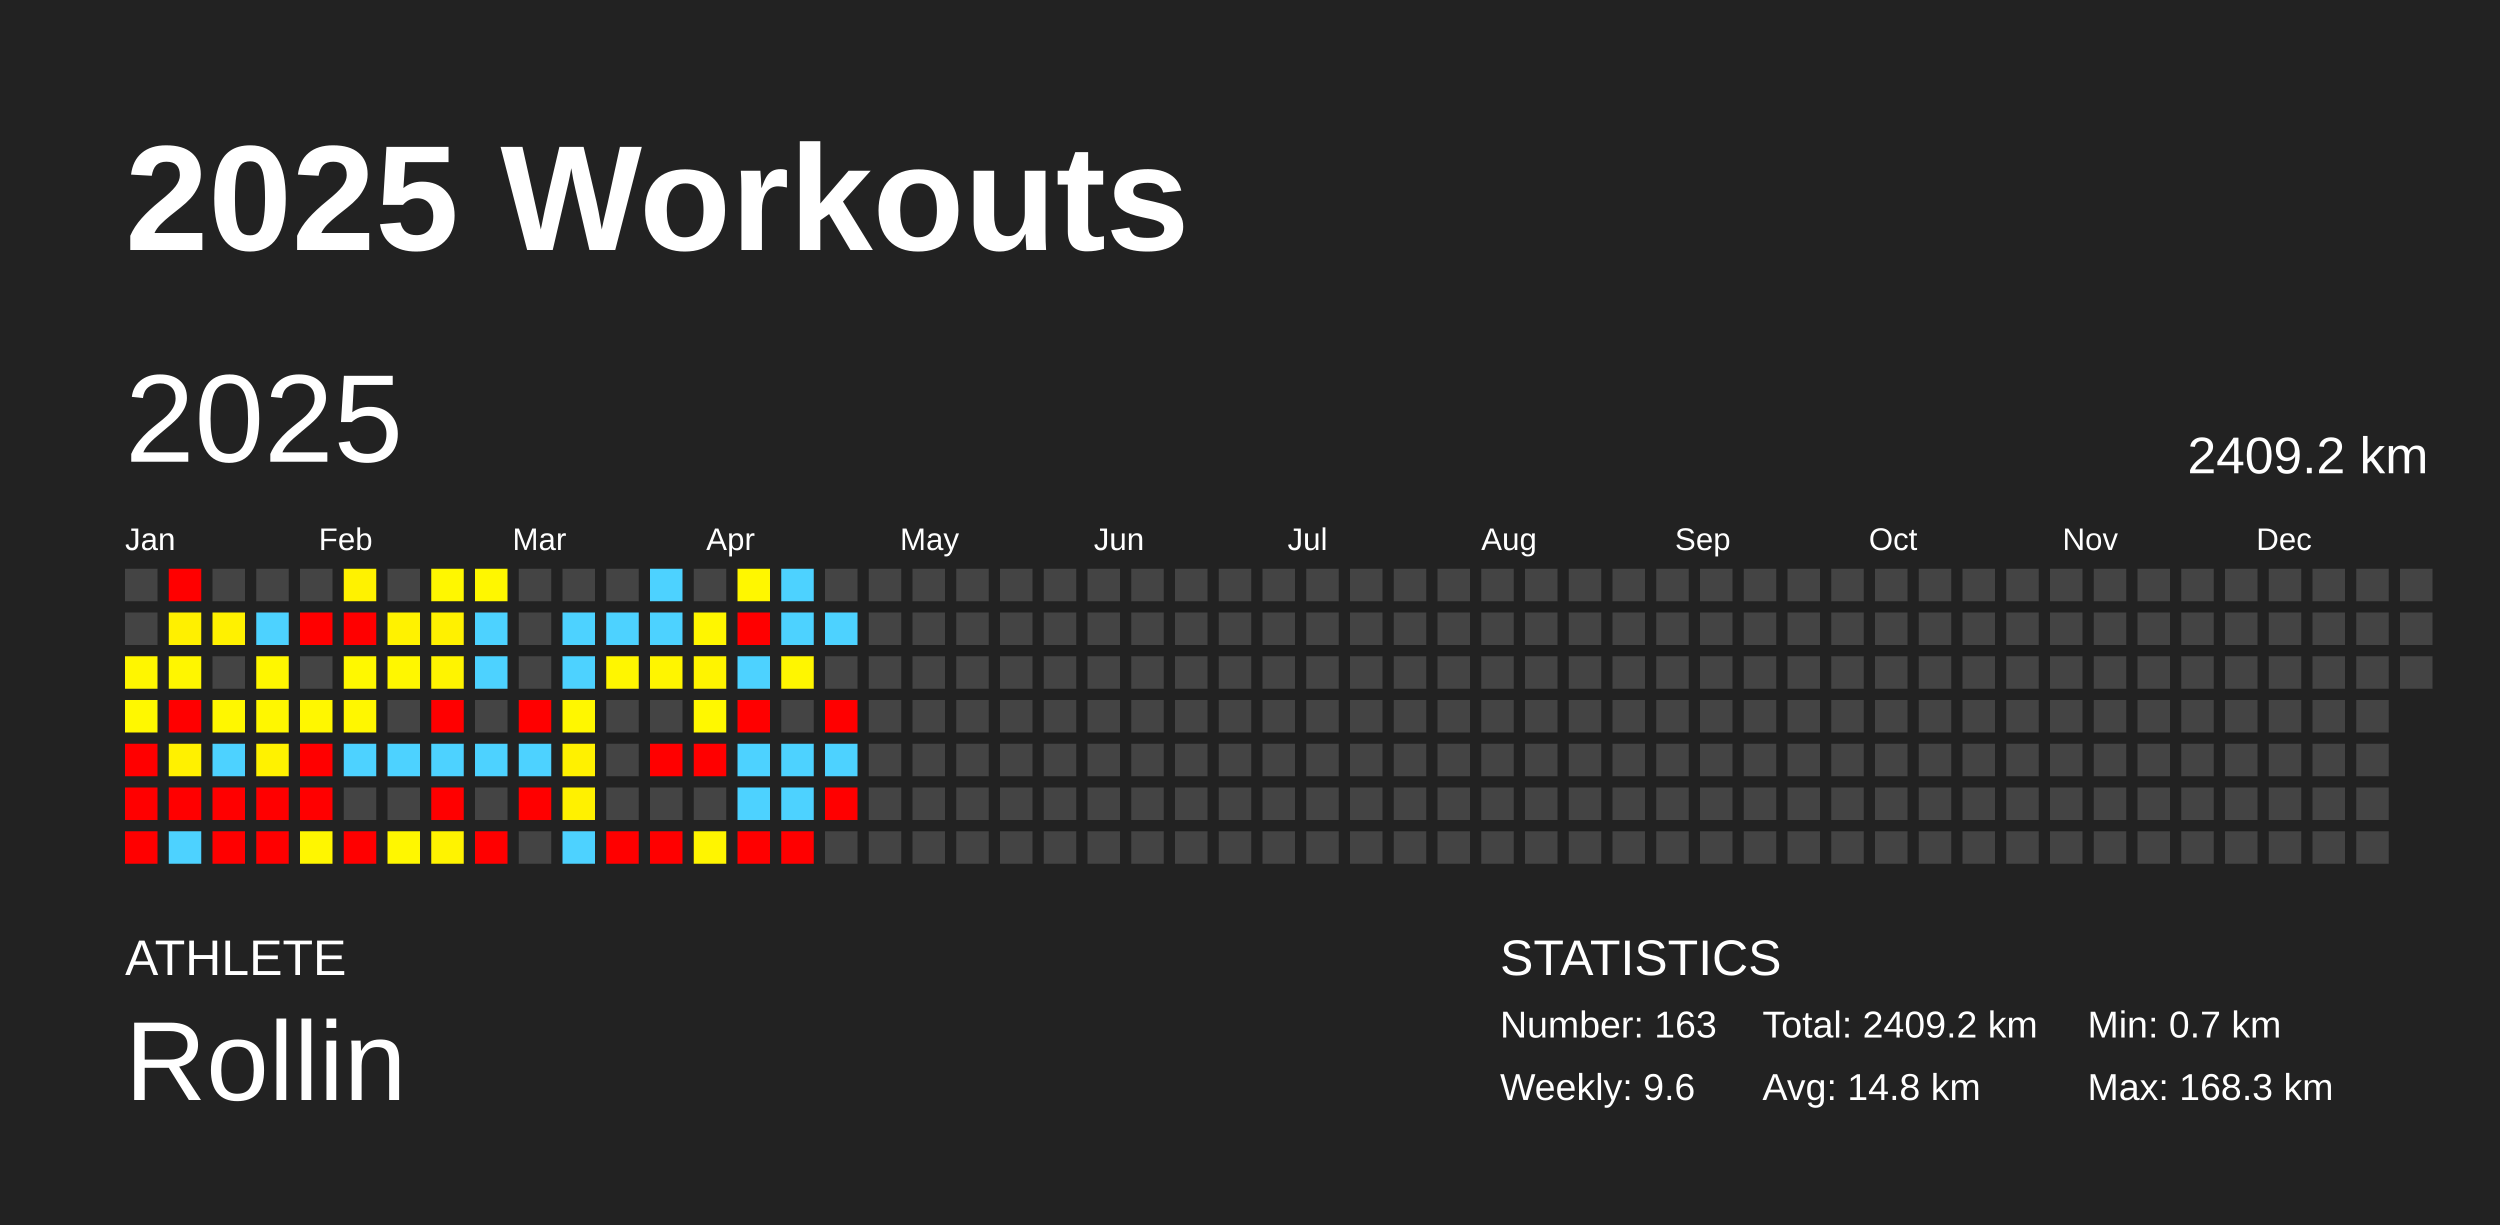
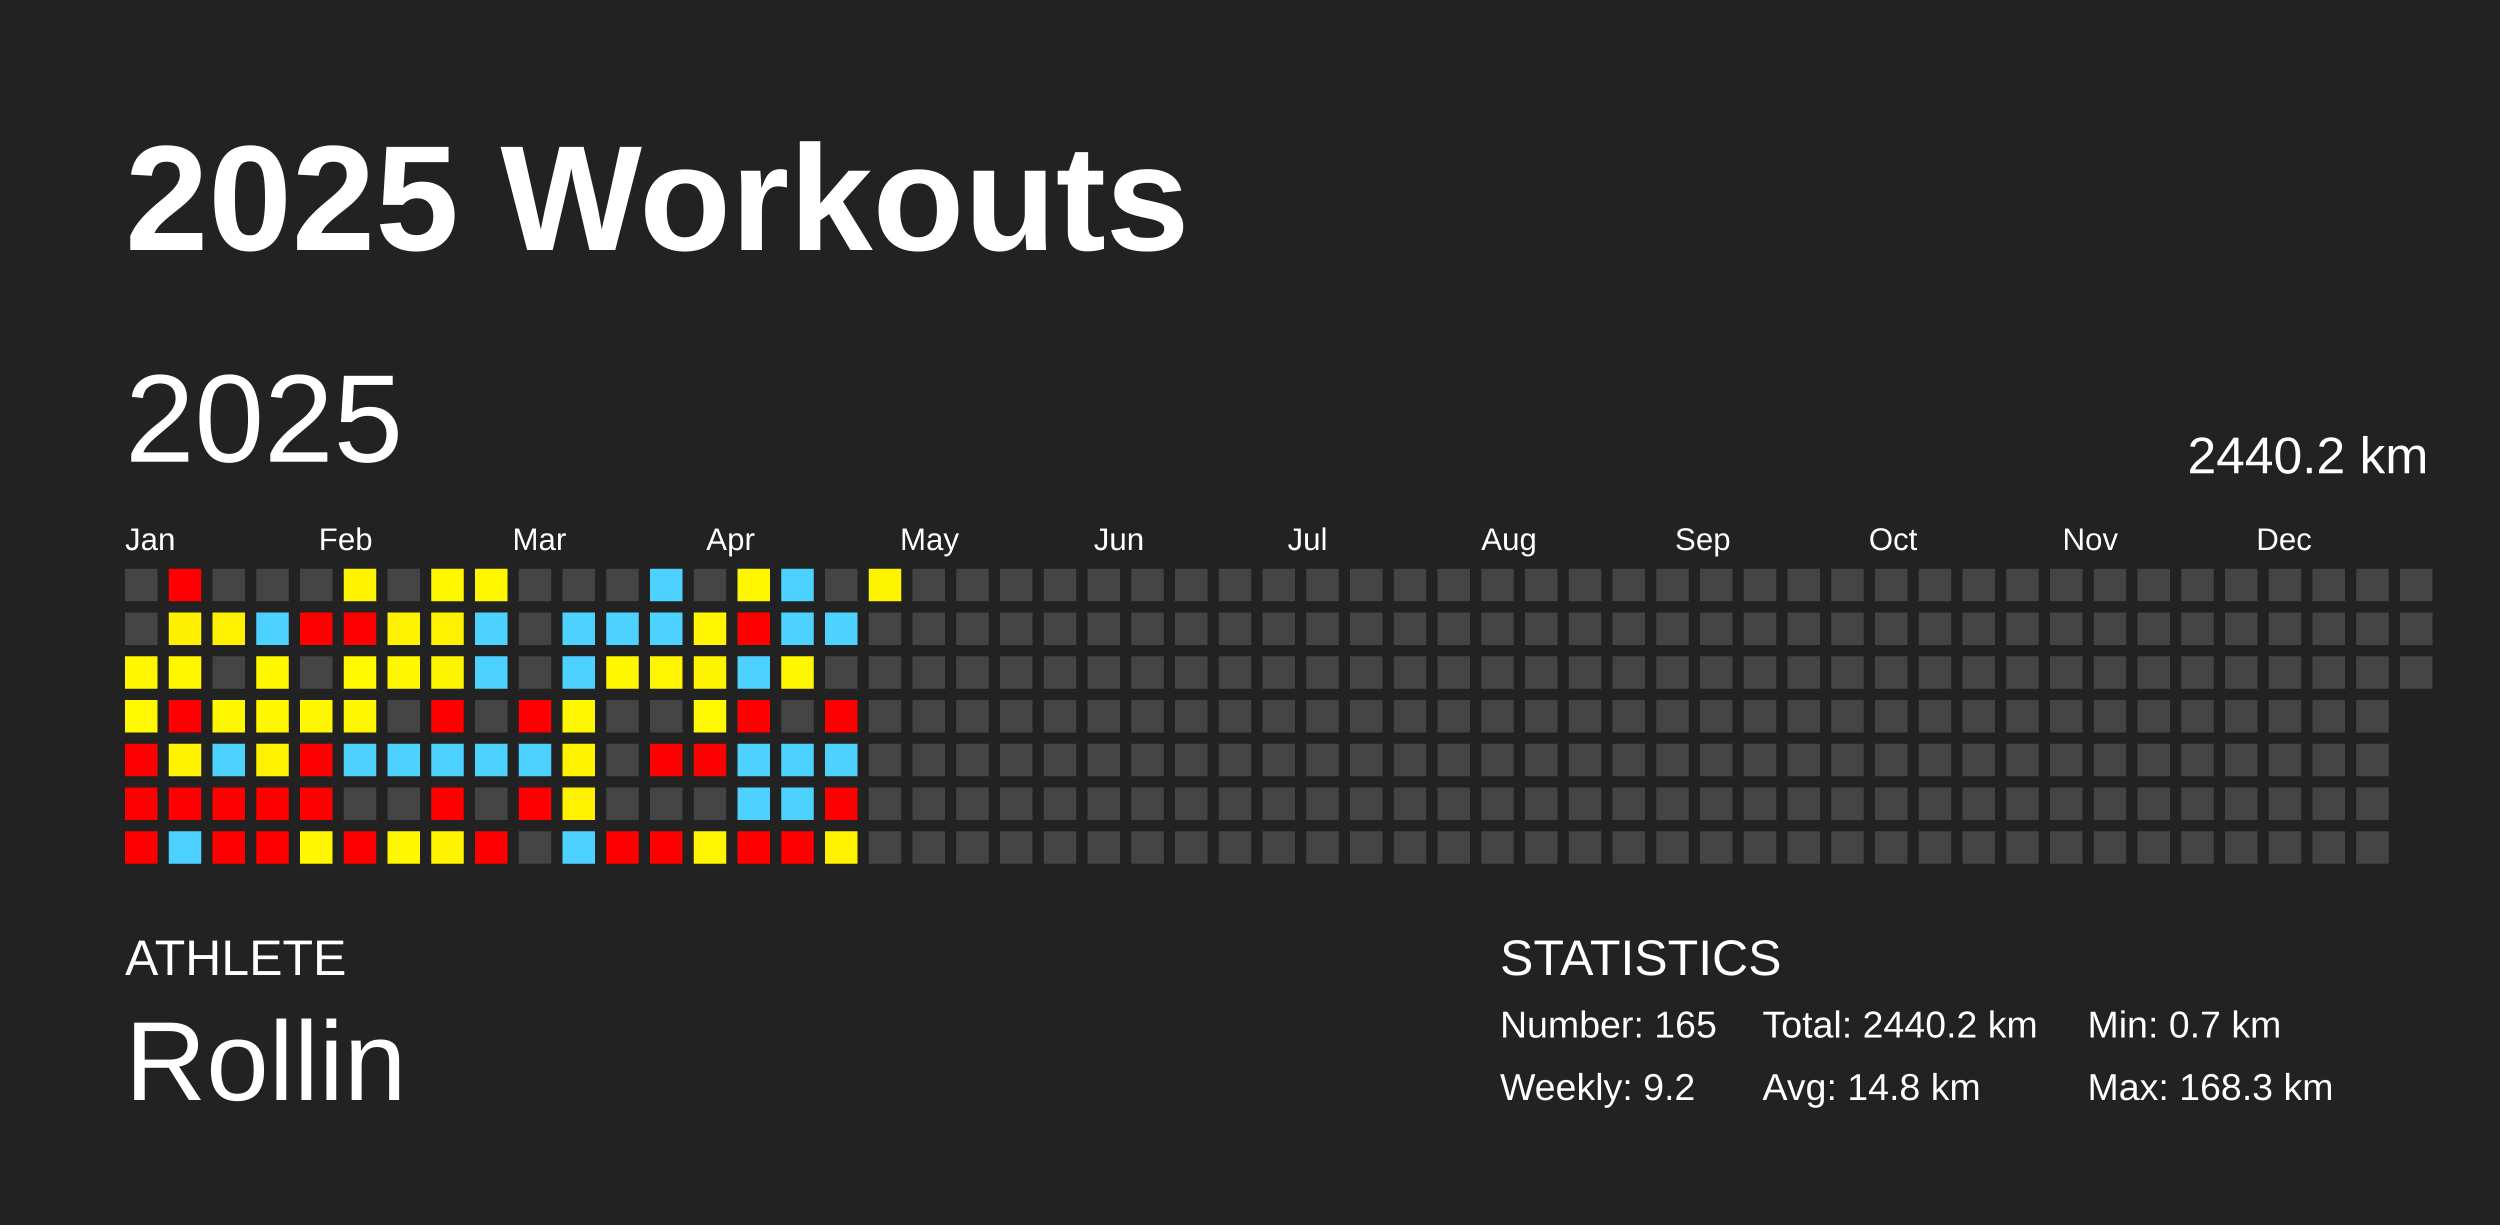
<svg xmlns="http://www.w3.org/2000/svg" baseProfile="full" height="98mm" version="1.1" viewBox="0,0,200,98" width="200mm">
  <defs />
  <rect fill="#222222" height="98" width="200" x="0" y="0" />
  <text fill="#FFFFFF" style="font-size:12px; font-family:Arial; font-weight:bold;" x="10" y="20">2025 Workouts</text>
  <text fill="#FFFFFF" style="font-size:4px; font-family:Arial" x="10" y="78">ATHLETE</text>
  <text fill="#FFFFFF" style="font-size:9px; font-family:Arial" x="10" y="88">Rollin</text>
  <text fill="#FFFFFF" style="font-size:4px; font-family:Arial" x="120" y="78">STATISTICS</text>
-   <text fill="#FFFFFF" style="font-size:3px; font-family:Arial" x="120" y="83">Number: 163</text>
-   <text fill="#FFFFFF" style="font-size:3px; font-family:Arial" x="120" y="88">Weekly: 9.6</text>
-   <text fill="#FFFFFF" style="font-size:3px; font-family:Arial" x="141" y="83">Total: 2409.2 km</text>
+   <text fill="#FFFFFF" style="font-size:3px; font-family:Arial" x="120" y="83">Number: 165</text>
+   <text fill="#FFFFFF" style="font-size:3px; font-family:Arial" x="120" y="88">Weekly: 9.2</text>
+   <text fill="#FFFFFF" style="font-size:3px; font-family:Arial" x="141" y="83">Total: 2440.2 km</text>
  <text fill="#FFFFFF" style="font-size:3px; font-family:Arial" x="141" y="88">Avg: 14.8 km</text>
  <text fill="#FFFFFF" style="font-size:3px; font-family:Arial" x="167" y="83">Min: 0.7 km</text>
  <text fill="#FFFFFF" style="font-size:3px; font-family:Arial" x="167" y="88">Max: 168.3 km</text>
  <text dominant-baseline="hanging" fill="#FFFFFF" style="font-size:10.0px; font-family:Arial;" x="10" y="30">2025</text>
-   <text dominant-baseline="hanging" fill="#FFFFFF" style="font-size:4.125px; font-family:Arial;" x="175" y="35">2409.2 km</text>
+   <text dominant-baseline="hanging" fill="#FFFFFF" style="font-size:4.125px; font-family:Arial;" x="175" y="35">2440.2 km</text>
  <text fill="#FFFFFF" style="font-size:2.5px; font-family:Arial" x="10.0" y="44">Jan</text>
  <text fill="#FFFFFF" style="font-size:2.5px; font-family:Arial" x="25.5" y="44">Feb</text>
  <text fill="#FFFFFF" style="font-size:2.5px; font-family:Arial" x="41.0" y="44">Mar</text>
  <text fill="#FFFFFF" style="font-size:2.5px; font-family:Arial" x="56.5" y="44">Apr</text>
  <text fill="#FFFFFF" style="font-size:2.5px; font-family:Arial" x="72.0" y="44">May</text>
  <text fill="#FFFFFF" style="font-size:2.5px; font-family:Arial" x="87.5" y="44">Jun</text>
  <text fill="#FFFFFF" style="font-size:2.5px; font-family:Arial" x="103.0" y="44">Jul</text>
  <text fill="#FFFFFF" style="font-size:2.5px; font-family:Arial" x="118.5" y="44">Aug</text>
  <text fill="#FFFFFF" style="font-size:2.5px; font-family:Arial" x="134.0" y="44">Sep</text>
  <text fill="#FFFFFF" style="font-size:2.5px; font-family:Arial" x="149.5" y="44">Oct</text>
  <text fill="#FFFFFF" style="font-size:2.5px; font-family:Arial" x="165.0" y="44">Nov</text>
  <text fill="#FFFFFF" style="font-size:2.5px; font-family:Arial" x="180.5" y="44">Dec</text>
  <rect fill="#444444" height="2.6" width="2.6" x="10.0" y="45.5" />
  <rect fill="#444444" height="2.6" width="2.6" x="10.0" y="49.0" />
  <rect fill="#fff600" height="2.6" width="2.6" x="10.0" y="52.5" />
  <rect fill="#fff800" height="2.6" width="2.6" x="10.0" y="56.0" />
  <rect fill="red" height="2.6" width="2.6" x="10.0" y="59.5" />
  <rect fill="red" height="2.6" width="2.6" x="10.0" y="63.0" />
  <rect fill="red" height="2.6" width="2.6" x="10.0" y="66.5" />
  <rect fill="red" height="2.6" width="2.6" x="13.5" y="45.5" />
  <rect fill="#fff000" height="2.6" width="2.6" x="13.5" y="49.0" />
  <rect fill="#fff600" height="2.6" width="2.6" x="13.5" y="52.5" />
  <rect fill="red" height="2.6" width="2.6" x="13.5" y="56.0" />
  <rect fill="#fff100" height="2.6" width="2.6" x="13.5" y="59.5" />
  <rect fill="red" height="2.6" width="2.6" x="13.5" y="63.0" />
  <rect fill="#4dd2ff" height="2.6" width="2.6" x="13.5" y="66.5" />
  <rect fill="#444444" height="2.6" width="2.6" x="17.0" y="45.5" />
  <rect fill="#fff100" height="2.6" width="2.6" x="17.0" y="49.0" />
  <rect fill="#444444" height="2.6" width="2.6" x="17.0" y="52.5" />
  <rect fill="#fff700" height="2.6" width="2.6" x="17.0" y="56.0" />
  <rect fill="#4dd2ff" height="2.6" width="2.6" x="17.0" y="59.5" />
  <rect fill="red" height="2.6" width="2.6" x="17.0" y="63.0" />
  <rect fill="red" height="2.6" width="2.6" x="17.0" y="66.5" />
  <rect fill="#444444" height="2.6" width="2.6" x="20.5" y="45.5" />
  <rect fill="#4dd2ff" height="2.6" width="2.6" x="20.5" y="49.0" />
  <rect fill="#fff700" height="2.6" width="2.6" x="20.5" y="52.5" />
  <rect fill="#fff700" height="2.6" width="2.6" x="20.5" y="56.0" />
  <rect fill="#fff200" height="2.6" width="2.6" x="20.5" y="59.5" />
  <rect fill="red" height="2.6" width="2.6" x="20.5" y="63.0" />
  <rect fill="red" height="2.6" width="2.6" x="20.5" y="66.5" />
  <rect fill="#444444" height="2.6" width="2.6" x="24.0" y="45.5" />
  <rect fill="red" height="2.6" width="2.6" x="24.0" y="49.0" />
  <rect fill="#444444" height="2.6" width="2.6" x="24.0" y="52.5" />
  <rect fill="#fff700" height="2.6" width="2.6" x="24.0" y="56.0" />
  <rect fill="red" height="2.6" width="2.6" x="24.0" y="59.5" />
  <rect fill="red" height="2.6" width="2.6" x="24.0" y="63.0" />
  <rect fill="#fff600" height="2.6" width="2.6" x="24.0" y="66.5" />
  <rect fill="#fff200" height="2.6" width="2.6" x="27.5" y="45.5" />
  <rect fill="red" height="2.6" width="2.6" x="27.5" y="49.0" />
  <rect fill="#fff800" height="2.6" width="2.6" x="27.5" y="52.5" />
  <rect fill="#fff700" height="2.6" width="2.6" x="27.5" y="56.0" />
  <rect fill="#4dd2ff" height="2.6" width="2.6" x="27.5" y="59.5" />
  <rect fill="#444444" height="2.6" width="2.6" x="27.5" y="63.0" />
  <rect fill="red" height="2.6" width="2.6" x="27.5" y="66.5" />
  <rect fill="#444444" height="2.6" width="2.6" x="31.0" y="45.5" />
  <rect fill="#fff200" height="2.6" width="2.6" x="31.0" y="49.0" />
  <rect fill="#fff700" height="2.6" width="2.6" x="31.0" y="52.5" />
  <rect fill="#444444" height="2.6" width="2.6" x="31.0" y="56.0" />
  <rect fill="#4dd2ff" height="2.6" width="2.6" x="31.0" y="59.5" />
  <rect fill="#444444" height="2.6" width="2.6" x="31.0" y="63.0" />
  <rect fill="#fff700" height="2.6" width="2.6" x="31.0" y="66.5" />
  <rect fill="#fff700" height="2.6" width="2.6" x="34.5" y="45.5" />
  <rect fill="#fff100" height="2.6" width="2.6" x="34.5" y="49.0" />
  <rect fill="#fff400" height="2.6" width="2.6" x="34.5" y="52.5" />
  <rect fill="red" height="2.6" width="2.6" x="34.5" y="56.0" />
  <rect fill="#4dd2ff" height="2.6" width="2.6" x="34.5" y="59.5" />
  <rect fill="red" height="2.6" width="2.6" x="34.5" y="63.0" />
  <rect fill="#fff300" height="2.6" width="2.6" x="34.5" y="66.5" />
  <rect fill="#fff700" height="2.6" width="2.6" x="38.0" y="45.5" />
  <rect fill="#4dd2ff" height="2.6" width="2.6" x="38.0" y="49.0" />
  <rect fill="#4dd2ff" height="2.6" width="2.6" x="38.0" y="52.5" />
  <rect fill="#444444" height="2.6" width="2.6" x="38.0" y="56.0" />
  <rect fill="#4dd2ff" height="2.6" width="2.6" x="38.0" y="59.5" />
  <rect fill="#444444" height="2.6" width="2.6" x="38.0" y="63.0" />
  <rect fill="red" height="2.6" width="2.6" x="38.0" y="66.5" />
  <rect fill="#444444" height="2.6" width="2.6" x="41.5" y="45.5" />
  <rect fill="#444444" height="2.6" width="2.6" x="41.5" y="49.0" />
  <rect fill="#444444" height="2.6" width="2.6" x="41.5" y="52.5" />
  <rect fill="red" height="2.6" width="2.6" x="41.5" y="56.0" />
  <rect fill="#4dd2ff" height="2.6" width="2.6" x="41.5" y="59.5" />
  <rect fill="red" height="2.6" width="2.6" x="41.5" y="63.0" />
  <rect fill="#444444" height="2.6" width="2.6" x="41.5" y="66.5" />
  <rect fill="#444444" height="2.6" width="2.6" x="45.0" y="45.5" />
  <rect fill="#4dd2ff" height="2.6" width="2.6" x="45.0" y="49.0" />
  <rect fill="#4dd2ff" height="2.6" width="2.6" x="45.0" y="52.5" />
  <rect fill="#fff700" height="2.6" width="2.6" x="45.0" y="56.0" />
  <rect fill="#fff100" height="2.6" width="2.6" x="45.0" y="59.5" />
  <rect fill="#fff100" height="2.6" width="2.6" x="45.0" y="63.0" />
  <rect fill="#4dd2ff" height="2.6" width="2.6" x="45.0" y="66.5" />
  <rect fill="#444444" height="2.6" width="2.6" x="48.5" y="45.5" />
  <rect fill="#4dd2ff" height="2.6" width="2.6" x="48.5" y="49.0" />
  <rect fill="#fff600" height="2.6" width="2.6" x="48.5" y="52.5" />
  <rect fill="#444444" height="2.6" width="2.6" x="48.5" y="56.0" />
  <rect fill="#444444" height="2.6" width="2.6" x="48.5" y="59.5" />
  <rect fill="#444444" height="2.6" width="2.6" x="48.5" y="63.0" />
  <rect fill="red" height="2.6" width="2.6" x="48.5" y="66.5" />
  <rect fill="#4dd2ff" height="2.6" width="2.6" x="52.0" y="45.5" />
  <rect fill="#4dd2ff" height="2.6" width="2.6" x="52.0" y="49.0" />
  <rect fill="#fff500" height="2.6" width="2.6" x="52.0" y="52.5" />
  <rect fill="#444444" height="2.6" width="2.6" x="52.0" y="56.0" />
  <rect fill="red" height="2.6" width="2.6" x="52.0" y="59.5" />
  <rect fill="#444444" height="2.6" width="2.6" x="52.0" y="63.0" />
  <rect fill="red" height="2.6" width="2.6" x="52.0" y="66.5" />
  <rect fill="#444444" height="2.6" width="2.6" x="55.5" y="45.5" />
  <rect fill="#fff600" height="2.6" width="2.6" x="55.5" y="49.0" />
  <rect fill="#fff400" height="2.6" width="2.6" x="55.5" y="52.5" />
  <rect fill="#fff800" height="2.6" width="2.6" x="55.5" y="56.0" />
  <rect fill="red" height="2.6" width="2.6" x="55.5" y="59.5" />
  <rect fill="#444444" height="2.6" width="2.6" x="55.5" y="63.0" />
  <rect fill="#fff500" height="2.6" width="2.6" x="55.5" y="66.5" />
  <rect fill="#fff700" height="2.6" width="2.6" x="59.0" y="45.5" />
  <rect fill="red" height="2.6" width="2.6" x="59.0" y="49.0" />
  <rect fill="#4dd2ff" height="2.6" width="2.6" x="59.0" y="52.5" />
  <rect fill="red" height="2.6" width="2.6" x="59.0" y="56.0" />
  <rect fill="#4dd2ff" height="2.6" width="2.6" x="59.0" y="59.5" />
  <rect fill="#4dd2ff" height="2.6" width="2.6" x="59.0" y="63.0" />
  <rect fill="red" height="2.6" width="2.6" x="59.0" y="66.5" />
  <rect fill="#4dd2ff" height="2.6" width="2.6" x="62.5" y="45.5" />
  <rect fill="#4dd2ff" height="2.6" width="2.6" x="62.5" y="49.0" />
  <rect fill="#fff600" height="2.6" width="2.6" x="62.5" y="52.5" />
  <rect fill="#444444" height="2.6" width="2.6" x="62.5" y="56.0" />
  <rect fill="#4dd2ff" height="2.6" width="2.6" x="62.5" y="59.5" />
  <rect fill="#4dd2ff" height="2.6" width="2.6" x="62.5" y="63.0" />
  <rect fill="red" height="2.6" width="2.6" x="62.5" y="66.5" />
  <rect fill="#444444" height="2.6" width="2.6" x="66.0" y="45.5" />
  <rect fill="#4dd2ff" height="2.6" width="2.6" x="66.0" y="49.0" />
  <rect fill="#444444" height="2.6" width="2.6" x="66.0" y="52.5" />
  <rect fill="red" height="2.6" width="2.6" x="66.0" y="56.0" />
  <rect fill="#4dd2ff" height="2.6" width="2.6" x="66.0" y="59.5" />
  <rect fill="red" height="2.6" width="2.6" x="66.0" y="63.0" />
-   <rect fill="#444444" height="2.6" width="2.6" x="66.0" y="66.5" />
-   <rect fill="#444444" height="2.6" width="2.6" x="69.5" y="45.5" />
+   <rect fill="#fff200" height="2.6" width="2.6" x="66.0" y="66.5" />
+   <rect fill="#fff400" height="2.6" width="2.6" x="69.5" y="45.5" />
  <rect fill="#444444" height="2.6" width="2.6" x="69.5" y="49.0" />
  <rect fill="#444444" height="2.6" width="2.6" x="69.5" y="52.5" />
  <rect fill="#444444" height="2.6" width="2.6" x="69.5" y="56.0" />
  <rect fill="#444444" height="2.6" width="2.6" x="69.5" y="59.5" />
  <rect fill="#444444" height="2.6" width="2.6" x="69.5" y="63.0" />
  <rect fill="#444444" height="2.6" width="2.6" x="69.5" y="66.5" />
  <rect fill="#444444" height="2.6" width="2.6" x="73.0" y="45.5" />
  <rect fill="#444444" height="2.6" width="2.6" x="73.0" y="49.0" />
  <rect fill="#444444" height="2.6" width="2.6" x="73.0" y="52.5" />
  <rect fill="#444444" height="2.6" width="2.6" x="73.0" y="56.0" />
  <rect fill="#444444" height="2.6" width="2.6" x="73.0" y="59.5" />
  <rect fill="#444444" height="2.6" width="2.6" x="73.0" y="63.0" />
  <rect fill="#444444" height="2.6" width="2.6" x="73.0" y="66.5" />
  <rect fill="#444444" height="2.6" width="2.6" x="76.5" y="45.5" />
  <rect fill="#444444" height="2.6" width="2.6" x="76.5" y="49.0" />
  <rect fill="#444444" height="2.6" width="2.6" x="76.5" y="52.5" />
  <rect fill="#444444" height="2.6" width="2.6" x="76.5" y="56.0" />
  <rect fill="#444444" height="2.6" width="2.6" x="76.5" y="59.5" />
  <rect fill="#444444" height="2.6" width="2.6" x="76.5" y="63.0" />
  <rect fill="#444444" height="2.6" width="2.6" x="76.5" y="66.5" />
  <rect fill="#444444" height="2.6" width="2.6" x="80.0" y="45.5" />
  <rect fill="#444444" height="2.6" width="2.6" x="80.0" y="49.0" />
  <rect fill="#444444" height="2.6" width="2.6" x="80.0" y="52.5" />
  <rect fill="#444444" height="2.6" width="2.6" x="80.0" y="56.0" />
  <rect fill="#444444" height="2.6" width="2.6" x="80.0" y="59.5" />
  <rect fill="#444444" height="2.6" width="2.6" x="80.0" y="63.0" />
  <rect fill="#444444" height="2.6" width="2.6" x="80.0" y="66.5" />
  <rect fill="#444444" height="2.6" width="2.6" x="83.5" y="45.5" />
  <rect fill="#444444" height="2.6" width="2.6" x="83.5" y="49.0" />
  <rect fill="#444444" height="2.6" width="2.6" x="83.5" y="52.5" />
  <rect fill="#444444" height="2.6" width="2.6" x="83.5" y="56.0" />
  <rect fill="#444444" height="2.6" width="2.6" x="83.5" y="59.5" />
  <rect fill="#444444" height="2.6" width="2.6" x="83.5" y="63.0" />
  <rect fill="#444444" height="2.6" width="2.6" x="83.5" y="66.5" />
  <rect fill="#444444" height="2.6" width="2.6" x="87.0" y="45.5" />
  <rect fill="#444444" height="2.6" width="2.6" x="87.0" y="49.0" />
  <rect fill="#444444" height="2.6" width="2.6" x="87.0" y="52.5" />
  <rect fill="#444444" height="2.6" width="2.6" x="87.0" y="56.0" />
  <rect fill="#444444" height="2.6" width="2.6" x="87.0" y="59.5" />
  <rect fill="#444444" height="2.6" width="2.6" x="87.0" y="63.0" />
  <rect fill="#444444" height="2.6" width="2.6" x="87.0" y="66.5" />
  <rect fill="#444444" height="2.6" width="2.6" x="90.5" y="45.5" />
  <rect fill="#444444" height="2.6" width="2.6" x="90.5" y="49.0" />
  <rect fill="#444444" height="2.6" width="2.6" x="90.5" y="52.5" />
  <rect fill="#444444" height="2.6" width="2.6" x="90.5" y="56.0" />
  <rect fill="#444444" height="2.6" width="2.6" x="90.5" y="59.5" />
  <rect fill="#444444" height="2.6" width="2.6" x="90.5" y="63.0" />
  <rect fill="#444444" height="2.6" width="2.6" x="90.5" y="66.5" />
  <rect fill="#444444" height="2.6" width="2.6" x="94.0" y="45.5" />
  <rect fill="#444444" height="2.6" width="2.6" x="94.0" y="49.0" />
  <rect fill="#444444" height="2.6" width="2.6" x="94.0" y="52.5" />
  <rect fill="#444444" height="2.6" width="2.6" x="94.0" y="56.0" />
  <rect fill="#444444" height="2.6" width="2.6" x="94.0" y="59.5" />
  <rect fill="#444444" height="2.6" width="2.6" x="94.0" y="63.0" />
  <rect fill="#444444" height="2.6" width="2.6" x="94.0" y="66.5" />
  <rect fill="#444444" height="2.6" width="2.6" x="97.5" y="45.5" />
  <rect fill="#444444" height="2.6" width="2.6" x="97.5" y="49.0" />
  <rect fill="#444444" height="2.6" width="2.6" x="97.5" y="52.5" />
  <rect fill="#444444" height="2.6" width="2.6" x="97.5" y="56.0" />
  <rect fill="#444444" height="2.6" width="2.6" x="97.5" y="59.5" />
  <rect fill="#444444" height="2.6" width="2.6" x="97.5" y="63.0" />
  <rect fill="#444444" height="2.6" width="2.6" x="97.5" y="66.5" />
  <rect fill="#444444" height="2.6" width="2.6" x="101.0" y="45.5" />
  <rect fill="#444444" height="2.6" width="2.6" x="101.0" y="49.0" />
  <rect fill="#444444" height="2.6" width="2.6" x="101.0" y="52.5" />
  <rect fill="#444444" height="2.6" width="2.6" x="101.0" y="56.0" />
  <rect fill="#444444" height="2.6" width="2.6" x="101.0" y="59.5" />
  <rect fill="#444444" height="2.6" width="2.6" x="101.0" y="63.0" />
  <rect fill="#444444" height="2.6" width="2.6" x="101.0" y="66.5" />
  <rect fill="#444444" height="2.6" width="2.6" x="104.5" y="45.5" />
  <rect fill="#444444" height="2.6" width="2.6" x="104.5" y="49.0" />
  <rect fill="#444444" height="2.6" width="2.6" x="104.5" y="52.5" />
  <rect fill="#444444" height="2.6" width="2.6" x="104.5" y="56.0" />
  <rect fill="#444444" height="2.6" width="2.6" x="104.5" y="59.5" />
  <rect fill="#444444" height="2.6" width="2.6" x="104.5" y="63.0" />
  <rect fill="#444444" height="2.6" width="2.6" x="104.5" y="66.5" />
  <rect fill="#444444" height="2.6" width="2.6" x="108.0" y="45.5" />
  <rect fill="#444444" height="2.6" width="2.6" x="108.0" y="49.0" />
  <rect fill="#444444" height="2.6" width="2.6" x="108.0" y="52.5" />
  <rect fill="#444444" height="2.6" width="2.6" x="108.0" y="56.0" />
  <rect fill="#444444" height="2.6" width="2.6" x="108.0" y="59.5" />
  <rect fill="#444444" height="2.6" width="2.6" x="108.0" y="63.0" />
  <rect fill="#444444" height="2.6" width="2.6" x="108.0" y="66.5" />
  <rect fill="#444444" height="2.6" width="2.6" x="111.5" y="45.5" />
  <rect fill="#444444" height="2.6" width="2.6" x="111.5" y="49.0" />
  <rect fill="#444444" height="2.6" width="2.6" x="111.5" y="52.5" />
  <rect fill="#444444" height="2.6" width="2.6" x="111.5" y="56.0" />
  <rect fill="#444444" height="2.6" width="2.6" x="111.5" y="59.5" />
  <rect fill="#444444" height="2.6" width="2.6" x="111.5" y="63.0" />
  <rect fill="#444444" height="2.6" width="2.6" x="111.5" y="66.5" />
  <rect fill="#444444" height="2.6" width="2.6" x="115.0" y="45.5" />
  <rect fill="#444444" height="2.6" width="2.6" x="115.0" y="49.0" />
  <rect fill="#444444" height="2.6" width="2.6" x="115.0" y="52.5" />
  <rect fill="#444444" height="2.6" width="2.6" x="115.0" y="56.0" />
  <rect fill="#444444" height="2.6" width="2.6" x="115.0" y="59.5" />
  <rect fill="#444444" height="2.6" width="2.6" x="115.0" y="63.0" />
  <rect fill="#444444" height="2.6" width="2.6" x="115.0" y="66.5" />
  <rect fill="#444444" height="2.6" width="2.6" x="118.5" y="45.5" />
  <rect fill="#444444" height="2.6" width="2.6" x="118.5" y="49.0" />
  <rect fill="#444444" height="2.6" width="2.6" x="118.5" y="52.5" />
  <rect fill="#444444" height="2.6" width="2.6" x="118.5" y="56.0" />
  <rect fill="#444444" height="2.6" width="2.6" x="118.5" y="59.5" />
  <rect fill="#444444" height="2.6" width="2.6" x="118.5" y="63.0" />
  <rect fill="#444444" height="2.6" width="2.6" x="118.5" y="66.5" />
  <rect fill="#444444" height="2.6" width="2.6" x="122.0" y="45.5" />
  <rect fill="#444444" height="2.6" width="2.6" x="122.0" y="49.0" />
  <rect fill="#444444" height="2.6" width="2.6" x="122.0" y="52.5" />
  <rect fill="#444444" height="2.6" width="2.6" x="122.0" y="56.0" />
  <rect fill="#444444" height="2.6" width="2.6" x="122.0" y="59.5" />
  <rect fill="#444444" height="2.6" width="2.6" x="122.0" y="63.0" />
  <rect fill="#444444" height="2.6" width="2.6" x="122.0" y="66.5" />
  <rect fill="#444444" height="2.6" width="2.6" x="125.5" y="45.5" />
  <rect fill="#444444" height="2.6" width="2.6" x="125.5" y="49.0" />
  <rect fill="#444444" height="2.6" width="2.6" x="125.5" y="52.5" />
  <rect fill="#444444" height="2.6" width="2.6" x="125.5" y="56.0" />
  <rect fill="#444444" height="2.6" width="2.6" x="125.5" y="59.5" />
  <rect fill="#444444" height="2.6" width="2.6" x="125.5" y="63.0" />
  <rect fill="#444444" height="2.6" width="2.6" x="125.5" y="66.5" />
  <rect fill="#444444" height="2.6" width="2.6" x="129.0" y="45.5" />
  <rect fill="#444444" height="2.6" width="2.6" x="129.0" y="49.0" />
  <rect fill="#444444" height="2.6" width="2.6" x="129.0" y="52.5" />
  <rect fill="#444444" height="2.6" width="2.6" x="129.0" y="56.0" />
  <rect fill="#444444" height="2.6" width="2.6" x="129.0" y="59.5" />
  <rect fill="#444444" height="2.6" width="2.6" x="129.0" y="63.0" />
  <rect fill="#444444" height="2.6" width="2.6" x="129.0" y="66.5" />
  <rect fill="#444444" height="2.6" width="2.6" x="132.5" y="45.5" />
  <rect fill="#444444" height="2.6" width="2.6" x="132.5" y="49.0" />
  <rect fill="#444444" height="2.6" width="2.6" x="132.5" y="52.5" />
  <rect fill="#444444" height="2.6" width="2.6" x="132.5" y="56.0" />
  <rect fill="#444444" height="2.6" width="2.6" x="132.5" y="59.5" />
  <rect fill="#444444" height="2.6" width="2.6" x="132.5" y="63.0" />
  <rect fill="#444444" height="2.6" width="2.6" x="132.5" y="66.5" />
  <rect fill="#444444" height="2.6" width="2.6" x="136.0" y="45.5" />
  <rect fill="#444444" height="2.6" width="2.6" x="136.0" y="49.0" />
  <rect fill="#444444" height="2.6" width="2.6" x="136.0" y="52.5" />
  <rect fill="#444444" height="2.6" width="2.6" x="136.0" y="56.0" />
  <rect fill="#444444" height="2.6" width="2.6" x="136.0" y="59.5" />
  <rect fill="#444444" height="2.6" width="2.6" x="136.0" y="63.0" />
  <rect fill="#444444" height="2.6" width="2.6" x="136.0" y="66.5" />
  <rect fill="#444444" height="2.6" width="2.6" x="139.5" y="45.5" />
  <rect fill="#444444" height="2.6" width="2.6" x="139.5" y="49.0" />
  <rect fill="#444444" height="2.6" width="2.6" x="139.5" y="52.5" />
  <rect fill="#444444" height="2.6" width="2.6" x="139.5" y="56.0" />
  <rect fill="#444444" height="2.6" width="2.6" x="139.5" y="59.5" />
  <rect fill="#444444" height="2.6" width="2.6" x="139.5" y="63.0" />
  <rect fill="#444444" height="2.6" width="2.6" x="139.5" y="66.5" />
  <rect fill="#444444" height="2.6" width="2.6" x="143.0" y="45.5" />
  <rect fill="#444444" height="2.6" width="2.6" x="143.0" y="49.0" />
  <rect fill="#444444" height="2.6" width="2.6" x="143.0" y="52.5" />
  <rect fill="#444444" height="2.6" width="2.6" x="143.0" y="56.0" />
  <rect fill="#444444" height="2.6" width="2.6" x="143.0" y="59.5" />
  <rect fill="#444444" height="2.6" width="2.6" x="143.0" y="63.0" />
  <rect fill="#444444" height="2.6" width="2.6" x="143.0" y="66.5" />
  <rect fill="#444444" height="2.6" width="2.6" x="146.5" y="45.5" />
  <rect fill="#444444" height="2.6" width="2.6" x="146.5" y="49.0" />
  <rect fill="#444444" height="2.6" width="2.6" x="146.5" y="52.5" />
  <rect fill="#444444" height="2.6" width="2.6" x="146.5" y="56.0" />
  <rect fill="#444444" height="2.6" width="2.6" x="146.5" y="59.5" />
  <rect fill="#444444" height="2.6" width="2.6" x="146.5" y="63.0" />
  <rect fill="#444444" height="2.6" width="2.6" x="146.5" y="66.5" />
  <rect fill="#444444" height="2.6" width="2.6" x="150.0" y="45.5" />
  <rect fill="#444444" height="2.6" width="2.6" x="150.0" y="49.0" />
  <rect fill="#444444" height="2.6" width="2.6" x="150.0" y="52.5" />
  <rect fill="#444444" height="2.6" width="2.6" x="150.0" y="56.0" />
  <rect fill="#444444" height="2.6" width="2.6" x="150.0" y="59.5" />
  <rect fill="#444444" height="2.6" width="2.6" x="150.0" y="63.0" />
  <rect fill="#444444" height="2.6" width="2.6" x="150.0" y="66.5" />
  <rect fill="#444444" height="2.6" width="2.6" x="153.5" y="45.5" />
  <rect fill="#444444" height="2.6" width="2.6" x="153.5" y="49.0" />
  <rect fill="#444444" height="2.6" width="2.6" x="153.5" y="52.5" />
  <rect fill="#444444" height="2.6" width="2.6" x="153.5" y="56.0" />
  <rect fill="#444444" height="2.6" width="2.6" x="153.5" y="59.5" />
  <rect fill="#444444" height="2.6" width="2.6" x="153.5" y="63.0" />
  <rect fill="#444444" height="2.6" width="2.6" x="153.5" y="66.5" />
  <rect fill="#444444" height="2.6" width="2.6" x="157.0" y="45.5" />
  <rect fill="#444444" height="2.6" width="2.6" x="157.0" y="49.0" />
  <rect fill="#444444" height="2.6" width="2.6" x="157.0" y="52.5" />
  <rect fill="#444444" height="2.6" width="2.6" x="157.0" y="56.0" />
  <rect fill="#444444" height="2.6" width="2.6" x="157.0" y="59.5" />
  <rect fill="#444444" height="2.6" width="2.6" x="157.0" y="63.0" />
  <rect fill="#444444" height="2.6" width="2.6" x="157.0" y="66.5" />
  <rect fill="#444444" height="2.6" width="2.6" x="160.5" y="45.5" />
  <rect fill="#444444" height="2.6" width="2.6" x="160.5" y="49.0" />
  <rect fill="#444444" height="2.6" width="2.6" x="160.5" y="52.5" />
  <rect fill="#444444" height="2.6" width="2.6" x="160.5" y="56.0" />
  <rect fill="#444444" height="2.6" width="2.6" x="160.5" y="59.5" />
  <rect fill="#444444" height="2.6" width="2.6" x="160.5" y="63.0" />
  <rect fill="#444444" height="2.6" width="2.6" x="160.5" y="66.5" />
  <rect fill="#444444" height="2.6" width="2.6" x="164.0" y="45.5" />
  <rect fill="#444444" height="2.6" width="2.6" x="164.0" y="49.0" />
  <rect fill="#444444" height="2.6" width="2.6" x="164.0" y="52.5" />
  <rect fill="#444444" height="2.6" width="2.6" x="164.0" y="56.0" />
  <rect fill="#444444" height="2.6" width="2.6" x="164.0" y="59.5" />
  <rect fill="#444444" height="2.6" width="2.6" x="164.0" y="63.0" />
  <rect fill="#444444" height="2.6" width="2.6" x="164.0" y="66.5" />
  <rect fill="#444444" height="2.6" width="2.6" x="167.5" y="45.5" />
  <rect fill="#444444" height="2.6" width="2.6" x="167.5" y="49.0" />
  <rect fill="#444444" height="2.6" width="2.6" x="167.5" y="52.5" />
  <rect fill="#444444" height="2.6" width="2.6" x="167.5" y="56.0" />
  <rect fill="#444444" height="2.6" width="2.6" x="167.5" y="59.5" />
  <rect fill="#444444" height="2.6" width="2.6" x="167.5" y="63.0" />
  <rect fill="#444444" height="2.6" width="2.6" x="167.5" y="66.5" />
  <rect fill="#444444" height="2.6" width="2.6" x="171.0" y="45.5" />
  <rect fill="#444444" height="2.6" width="2.6" x="171.0" y="49.0" />
  <rect fill="#444444" height="2.6" width="2.6" x="171.0" y="52.5" />
  <rect fill="#444444" height="2.6" width="2.6" x="171.0" y="56.0" />
  <rect fill="#444444" height="2.6" width="2.6" x="171.0" y="59.5" />
  <rect fill="#444444" height="2.6" width="2.6" x="171.0" y="63.0" />
  <rect fill="#444444" height="2.6" width="2.6" x="171.0" y="66.5" />
  <rect fill="#444444" height="2.6" width="2.6" x="174.5" y="45.5" />
  <rect fill="#444444" height="2.6" width="2.6" x="174.5" y="49.0" />
  <rect fill="#444444" height="2.6" width="2.6" x="174.5" y="52.5" />
  <rect fill="#444444" height="2.6" width="2.6" x="174.5" y="56.0" />
  <rect fill="#444444" height="2.6" width="2.6" x="174.5" y="59.5" />
  <rect fill="#444444" height="2.6" width="2.6" x="174.5" y="63.0" />
  <rect fill="#444444" height="2.6" width="2.6" x="174.5" y="66.5" />
  <rect fill="#444444" height="2.6" width="2.6" x="178.0" y="45.5" />
  <rect fill="#444444" height="2.6" width="2.6" x="178.0" y="49.0" />
  <rect fill="#444444" height="2.6" width="2.6" x="178.0" y="52.5" />
  <rect fill="#444444" height="2.6" width="2.6" x="178.0" y="56.0" />
  <rect fill="#444444" height="2.6" width="2.6" x="178.0" y="59.5" />
  <rect fill="#444444" height="2.6" width="2.6" x="178.0" y="63.0" />
  <rect fill="#444444" height="2.6" width="2.6" x="178.0" y="66.5" />
  <rect fill="#444444" height="2.6" width="2.6" x="181.5" y="45.5" />
  <rect fill="#444444" height="2.6" width="2.6" x="181.5" y="49.0" />
  <rect fill="#444444" height="2.6" width="2.6" x="181.5" y="52.5" />
  <rect fill="#444444" height="2.6" width="2.6" x="181.5" y="56.0" />
  <rect fill="#444444" height="2.6" width="2.6" x="181.5" y="59.5" />
  <rect fill="#444444" height="2.6" width="2.6" x="181.5" y="63.0" />
  <rect fill="#444444" height="2.6" width="2.6" x="181.5" y="66.5" />
  <rect fill="#444444" height="2.6" width="2.6" x="185.0" y="45.5" />
  <rect fill="#444444" height="2.6" width="2.6" x="185.0" y="49.0" />
  <rect fill="#444444" height="2.6" width="2.6" x="185.0" y="52.5" />
  <rect fill="#444444" height="2.6" width="2.6" x="185.0" y="56.0" />
  <rect fill="#444444" height="2.6" width="2.6" x="185.0" y="59.5" />
  <rect fill="#444444" height="2.6" width="2.6" x="185.0" y="63.0" />
  <rect fill="#444444" height="2.6" width="2.6" x="185.0" y="66.5" />
  <rect fill="#444444" height="2.6" width="2.6" x="188.5" y="45.5" />
  <rect fill="#444444" height="2.6" width="2.6" x="188.5" y="49.0" />
  <rect fill="#444444" height="2.6" width="2.6" x="188.5" y="52.5" />
  <rect fill="#444444" height="2.6" width="2.6" x="188.5" y="56.0" />
  <rect fill="#444444" height="2.6" width="2.6" x="188.5" y="59.5" />
  <rect fill="#444444" height="2.6" width="2.6" x="188.5" y="63.0" />
  <rect fill="#444444" height="2.6" width="2.6" x="188.5" y="66.5" />
  <rect fill="#444444" height="2.6" width="2.6" x="192.0" y="45.5" />
  <rect fill="#444444" height="2.6" width="2.6" x="192.0" y="49.0" />
  <rect fill="#444444" height="2.6" width="2.6" x="192.0" y="52.5" />
</svg>
